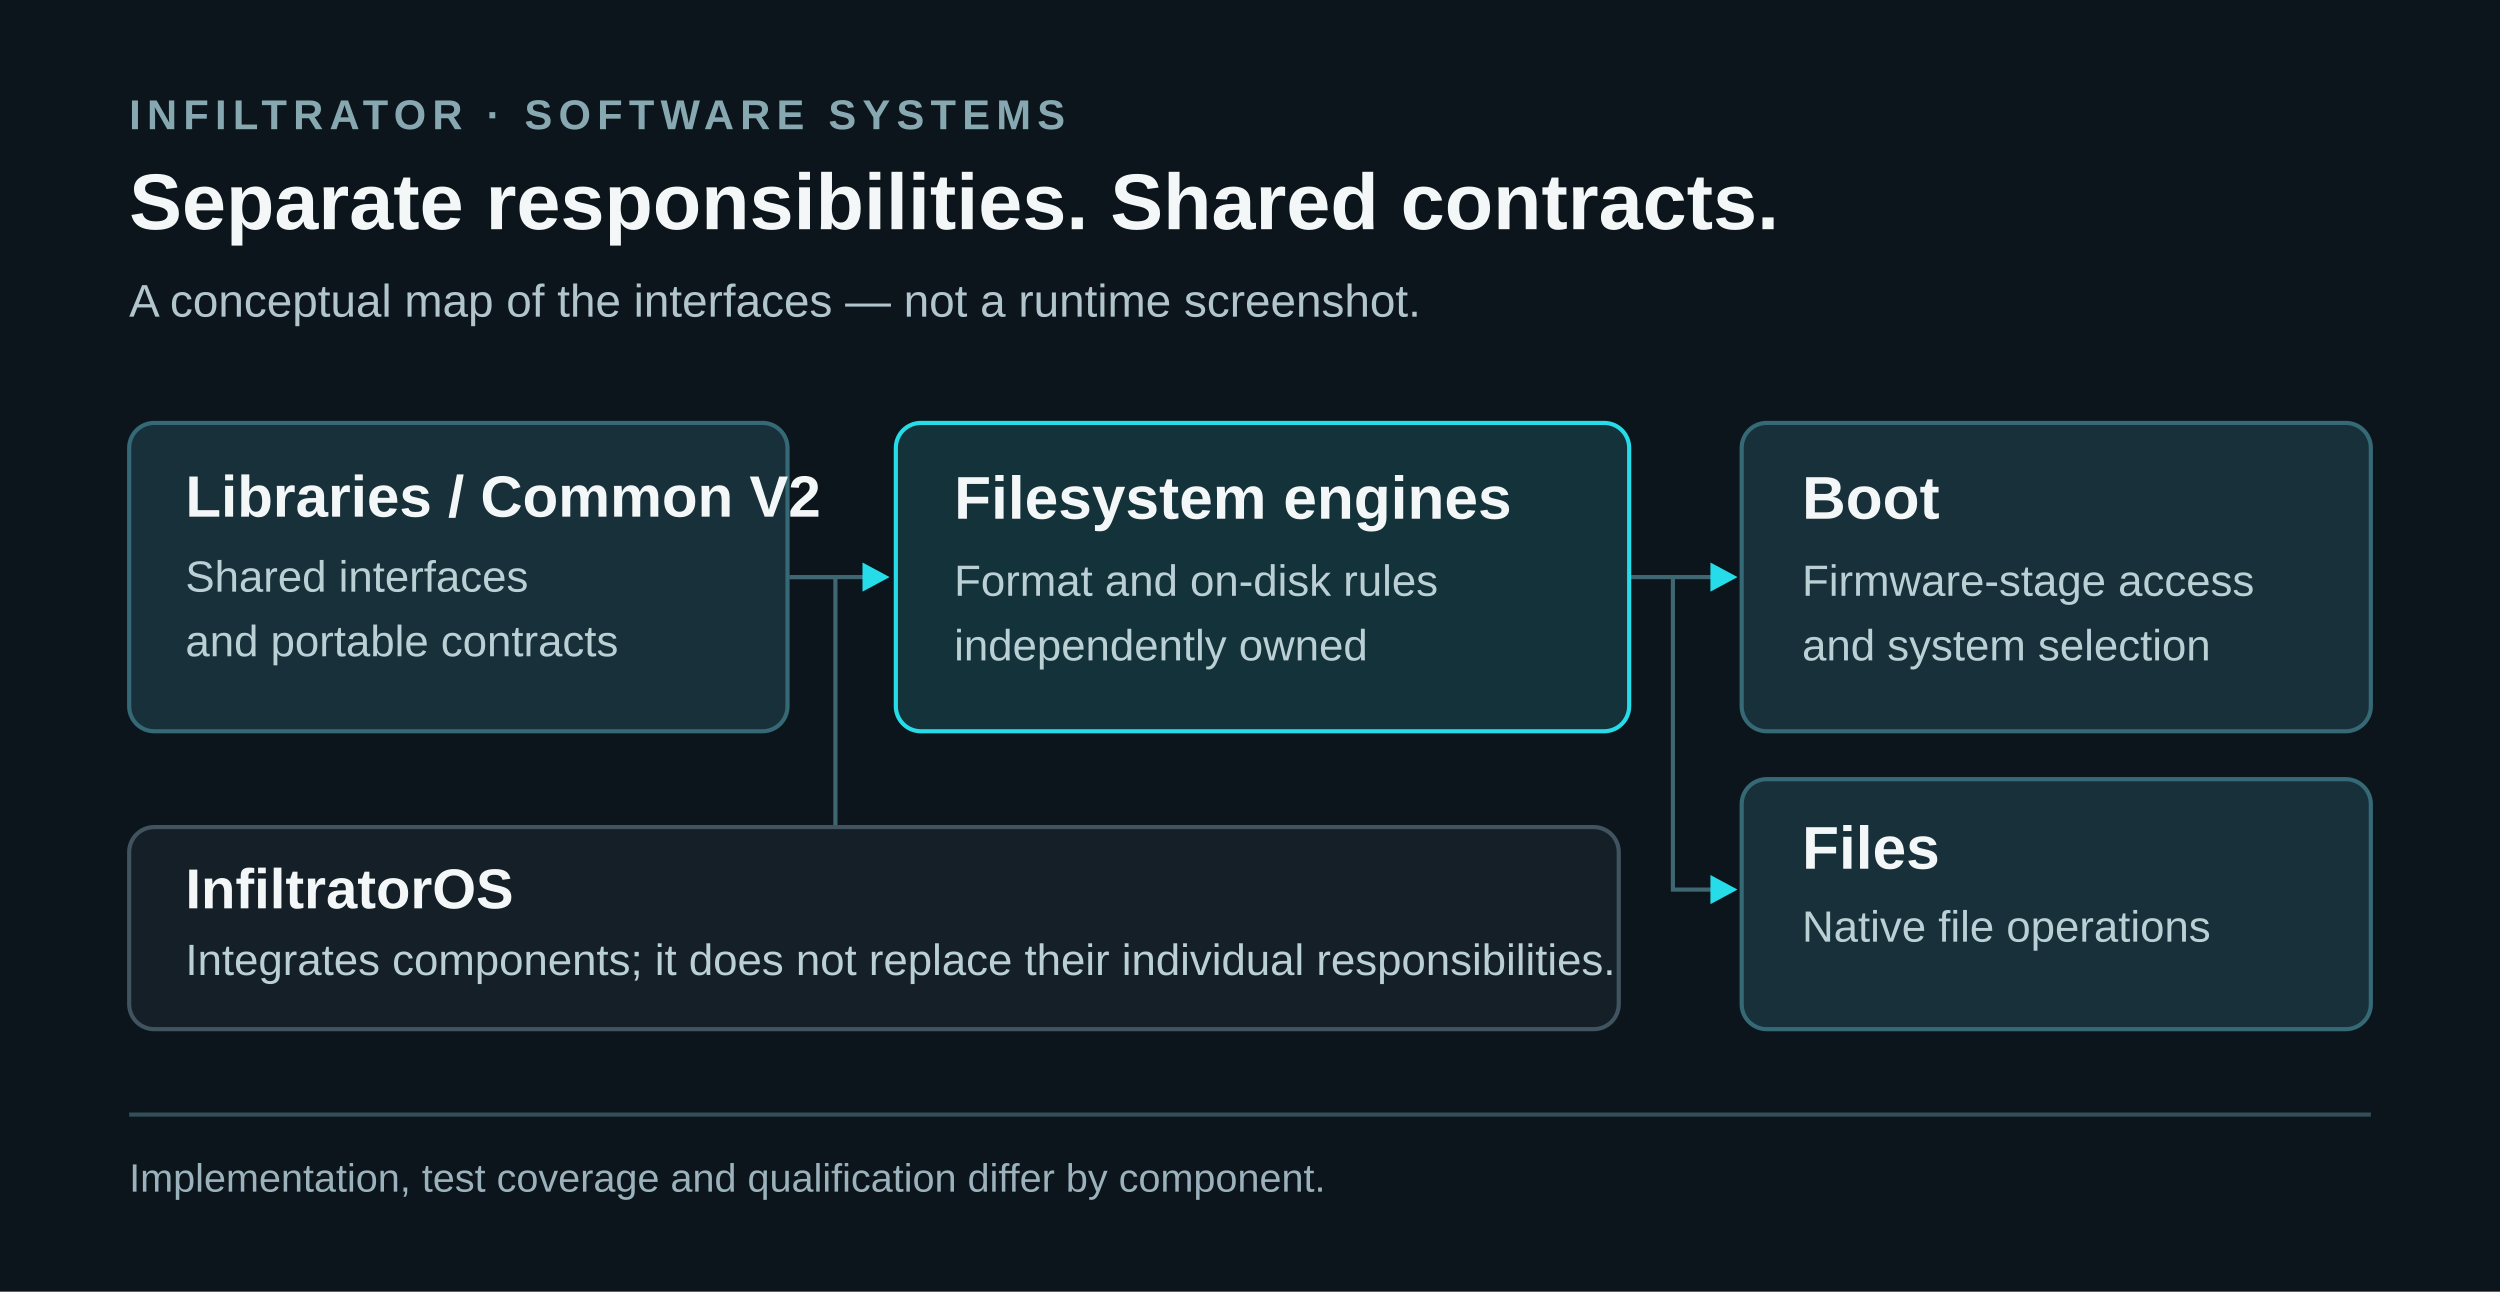
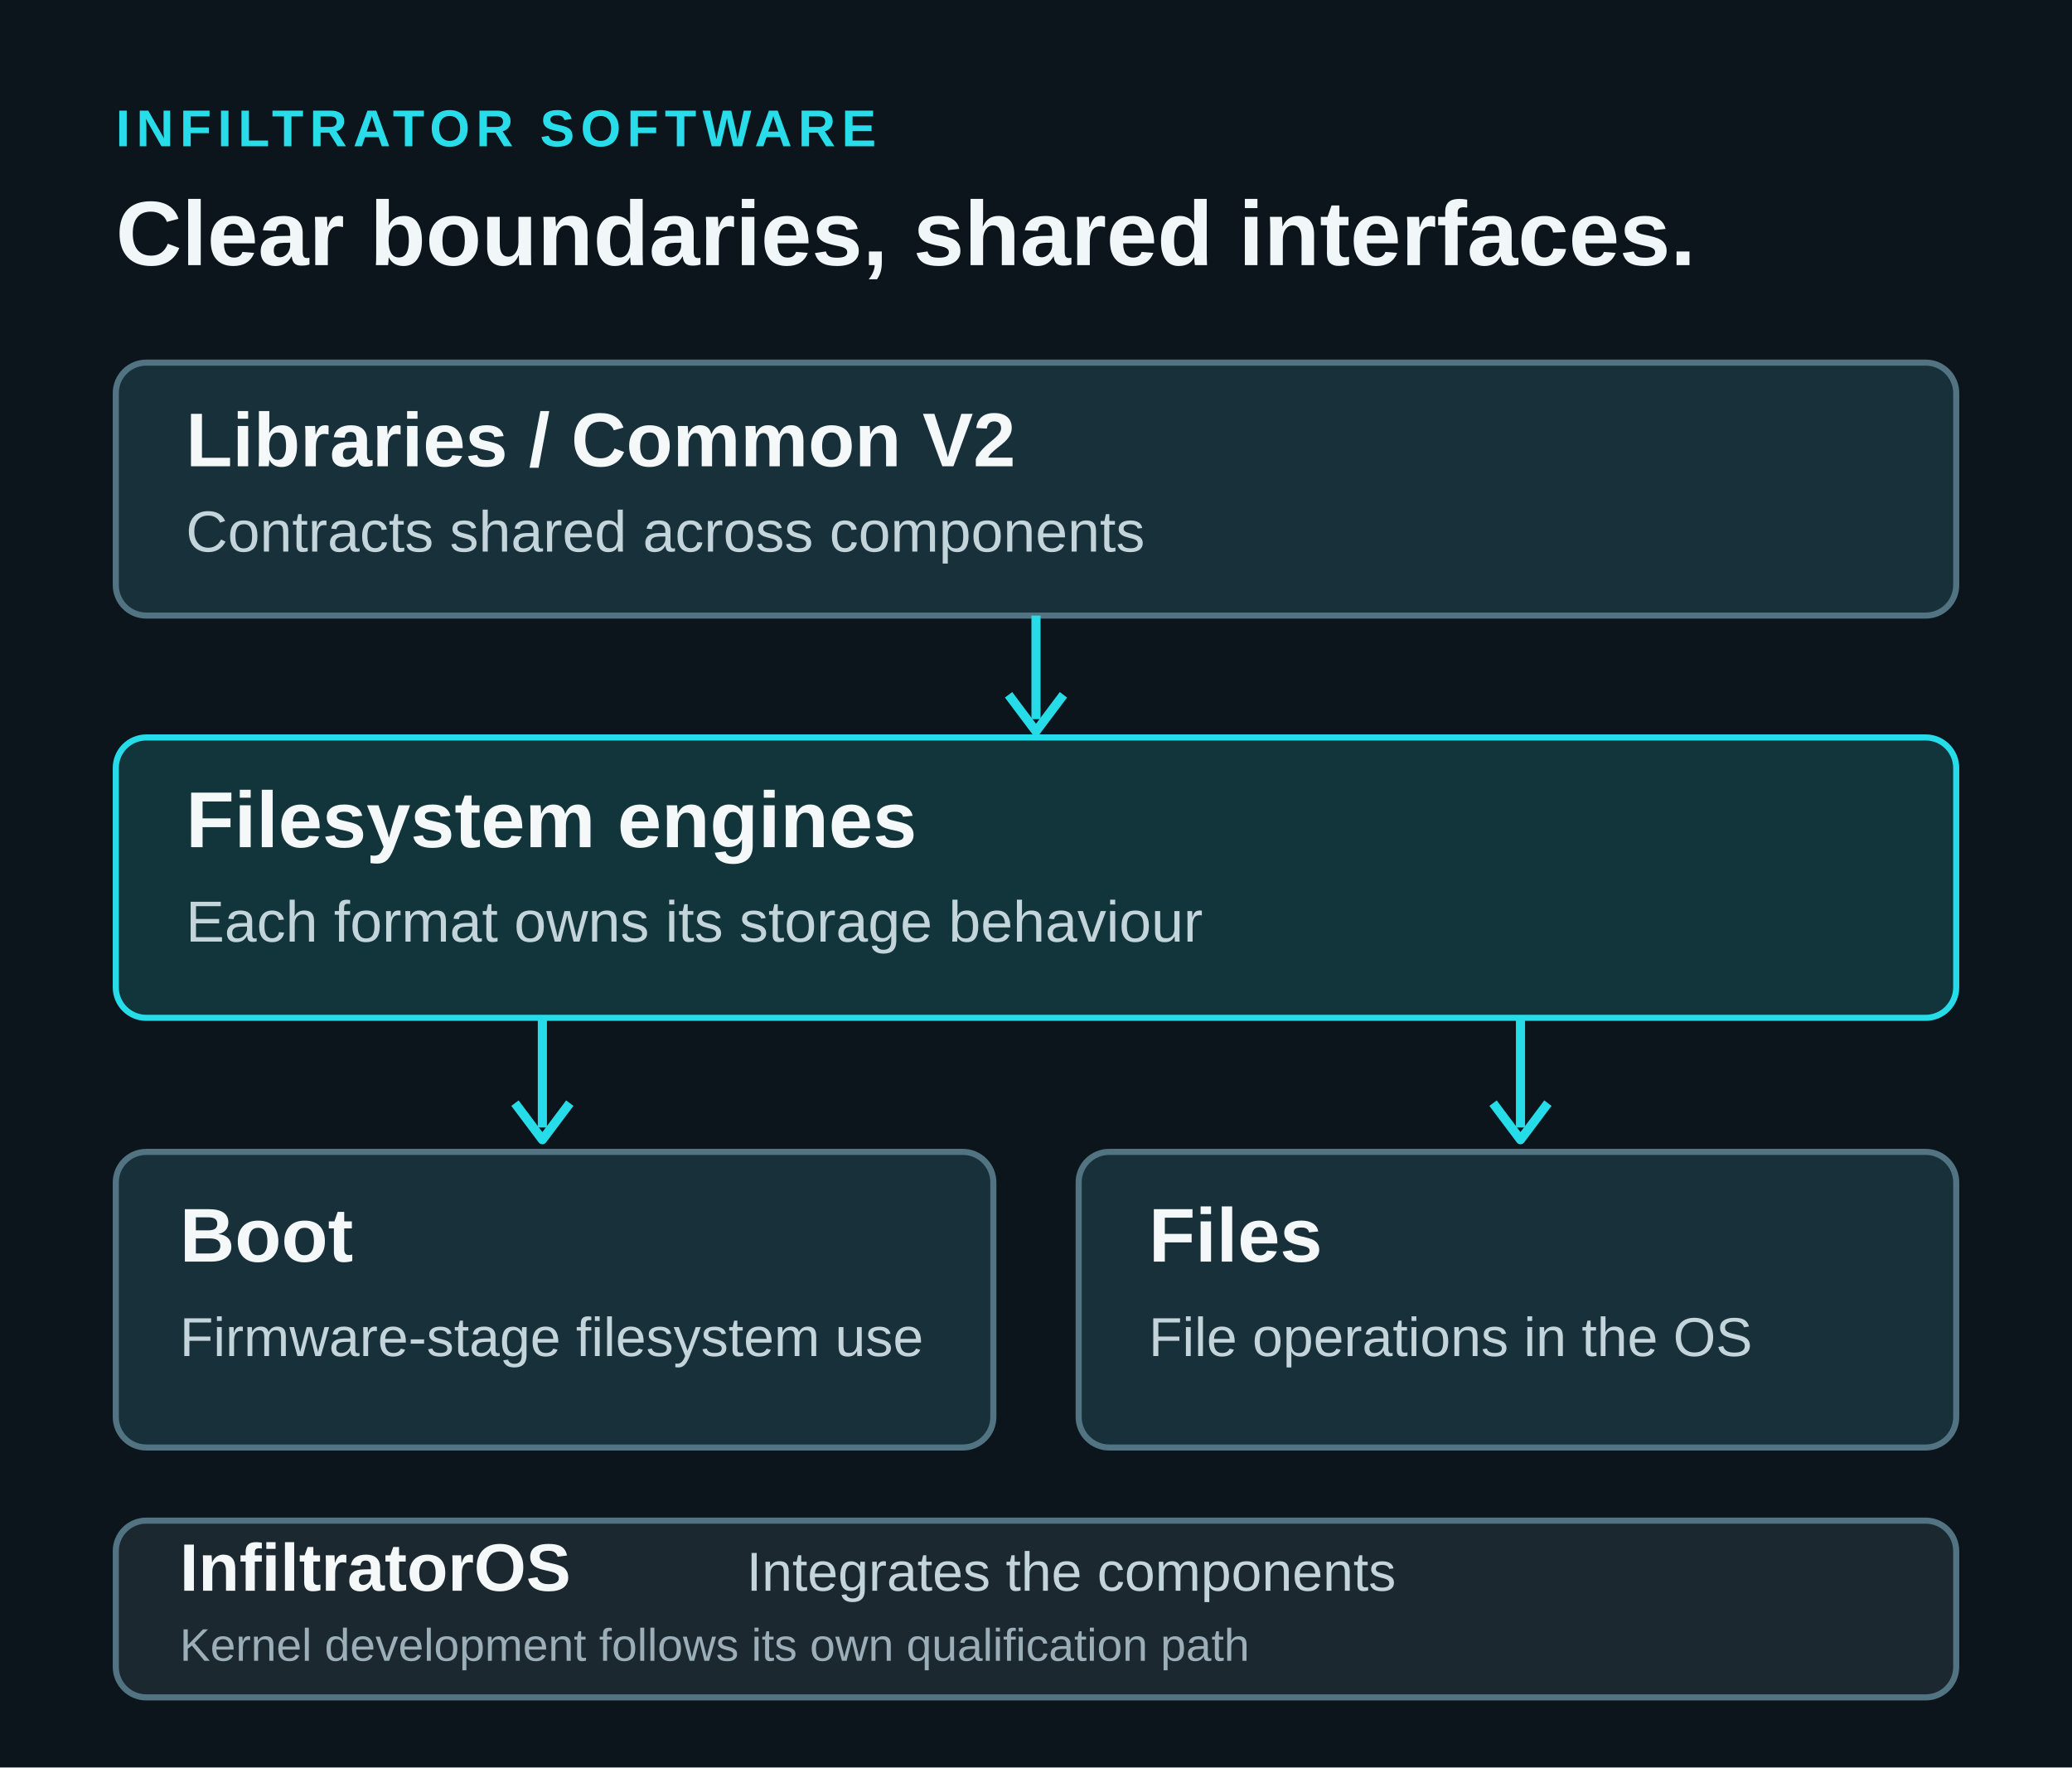
- <svg xmlns="http://www.w3.org/2000/svg" viewBox="0 0 1200 620" role="img" aria-labelledby="t d">
-   <rect width="1200" height="620" fill="#0b151b" />
+ <svg xmlns="http://www.w3.org/2000/svg" viewBox="0 0 680 580" role="img" aria-labelledby="title desc">
+   <rect width="680" height="580" fill="#0b151b" />
  <g font-family="Arial,Helvetica,sans-serif">
-     <text x="62" y="62" fill="#88a8b1" font-size="20" font-weight="bold" letter-spacing="3">INFILTRATOR · SOFTWARE SYSTEMS</text>
-     <text x="62" y="110" fill="#f4f7f7" font-size="38" font-weight="bold">Separate responsibilities. Shared contracts.</text>
-     <text x="62" y="152" fill="#b2c5cc" font-size="22">A conceptual map of the interfaces — not a runtime screenshot.</text>
-     <g stroke="#3e6772" stroke-width="2" fill="none">
-       <path d="M 379 277 H 421" />
-       <path d="M 782 277 H 828" />
-       <path d="M 803 277 V 427 H 828" />
-       <path d="M 379 277 H 401 V 440 H 421" />
-     </g>
-     <g fill="#27dce9">
-       <path d="M 414 270 L 427 277 L 414 284 Z" />
-       <path d="M 821 270 L 834 277 L 821 284 Z" />
-       <path d="M 821 420 L 834 427 L 821 434 Z" />
-     </g>
-     <rect x="62" y="203" width="316" height="148" rx="12" fill="#17303a" stroke="#366976" stroke-width="2" />
-     <text x="89" y="248" font-size="28" font-weight="bold" fill="#f4f7f7">Libraries / Common V2</text>
-     <text x="89" y="284" font-size="21" fill="#bad0d5">Shared interfaces</text>
-     <text x="89" y="315" font-size="21" fill="#bad0d5">and portable contracts</text>
-     <rect x="430" y="203" width="352" height="148" rx="12" fill="#14323a" stroke="#27dce9" stroke-width="2" />
-     <text x="458" y="249" font-size="29" font-weight="bold" fill="#f4f7f7">Filesystem engines</text>
-     <text x="458" y="286" font-size="21" fill="#bad0d5">Format and on-disk rules</text>
-     <text x="458" y="317" font-size="21" fill="#bad0d5">independently owned</text>
-     <rect x="836" y="203" width="302" height="148" rx="12" fill="#17303a" stroke="#366976" stroke-width="2" />
-     <text x="865" y="249" font-size="29" font-weight="bold" fill="#f4f7f7">Boot</text>
-     <text x="865" y="286" font-size="21" fill="#bad0d5">Firmware-stage access</text>
-     <text x="865" y="317" font-size="21" fill="#bad0d5">and system selection</text>
-     <rect x="836" y="374" width="302" height="120" rx="12" fill="#17303a" stroke="#366976" stroke-width="2" />
-     <text x="865" y="417" font-size="29" font-weight="bold" fill="#f4f7f7">Files</text>
-     <text x="865" y="452" font-size="21" fill="#bad0d5">Native file operations</text>
-     <rect x="62" y="397" width="715" height="97" rx="12" fill="#141f27" stroke="#40535e" stroke-width="2" />
-     <text x="89" y="436" font-size="27" font-weight="bold" fill="#f4f7f7">InfiltratorOS</text>
-     <text x="89" y="468" font-size="21" fill="#bad0d5">Integrates components; it does not replace their individual responsibilities.</text>
-     <line x1="62" y1="535" x2="1138" y2="535" stroke="#33505a" stroke-width="2" />
-     <text x="62" y="572" font-size="19" fill="#9bb1bb">Implementation, test coverage and qualification differ by component.</text>
+     <text x="38" y="48" fill="#28dce9" font-size="17" font-weight="bold" letter-spacing="2">INFILTRATOR SOFTWARE</text>
+     <text x="38" y="87" fill="#f1f6f8" font-size="30" font-weight="bold">Clear boundaries, shared interfaces.</text>
+     <rect x="38" y="119" width="604" height="83" rx="10" fill="#17303a" stroke="#527381" stroke-width="2" />
+     <text x="61" y="153" fill="#f5f8f9" font-size="25" font-weight="bold">Libraries / Common V2</text>
+     <text x="61" y="181" fill="#c4d4db" font-size="19">Contracts shared across components</text>
+     <path d="M340 202 V236" stroke="#27dce9" stroke-width="3" />
+     <path d="M331 228 L340 240 L349 228" fill="none" stroke="#27dce9" stroke-width="3" stroke-linejoin="round" />
+     <rect x="38" y="242" width="604" height="92" rx="10" fill="#12353c" stroke="#27dce9" stroke-width="2" />
+     <text x="61" y="278" fill="#f5f8f9" font-size="26" font-weight="bold">Filesystem engines</text>
+     <text x="61" y="309" fill="#c4d4db" font-size="19">Each format owns its storage behaviour</text>
+     <path d="M178 334 V370 M499 334 V370" stroke="#27dce9" stroke-width="3" />
+     <path d="M169 362 L178 374 L187 362 M490 362 L499 374 L508 362" fill="none" stroke="#27dce9" stroke-width="3" stroke-linejoin="round" />
+     <rect x="38" y="378" width="288" height="97" rx="10" fill="#17303a" stroke="#527381" stroke-width="2" />
+     <text x="59" y="414" fill="#f5f8f9" font-size="25" font-weight="bold">Boot</text>
+     <text x="59" y="445" fill="#c4d4db" font-size="18">Firmware-stage filesystem use</text>
+     <rect x="354" y="378" width="288" height="97" rx="10" fill="#17303a" stroke="#527381" stroke-width="2" />
+     <text x="377" y="414" fill="#f5f8f9" font-size="25" font-weight="bold">Files</text>
+     <text x="377" y="445" fill="#c4d4db" font-size="18">File operations in the OS</text>
+     <rect x="38" y="499" width="604" height="58" rx="10" fill="#1c2830" stroke="#527381" stroke-width="2" />
+     <text x="59" y="522" fill="#f5f8f9" font-size="22" font-weight="bold">InfiltratorOS</text>
+     <text x="245" y="522" fill="#c4d4db" font-size="18">Integrates the components</text>
+     <text x="59" y="545" fill="#9caeb8" font-size="15">Kernel development follows its own qualification path</text>
  </g>
</svg>
